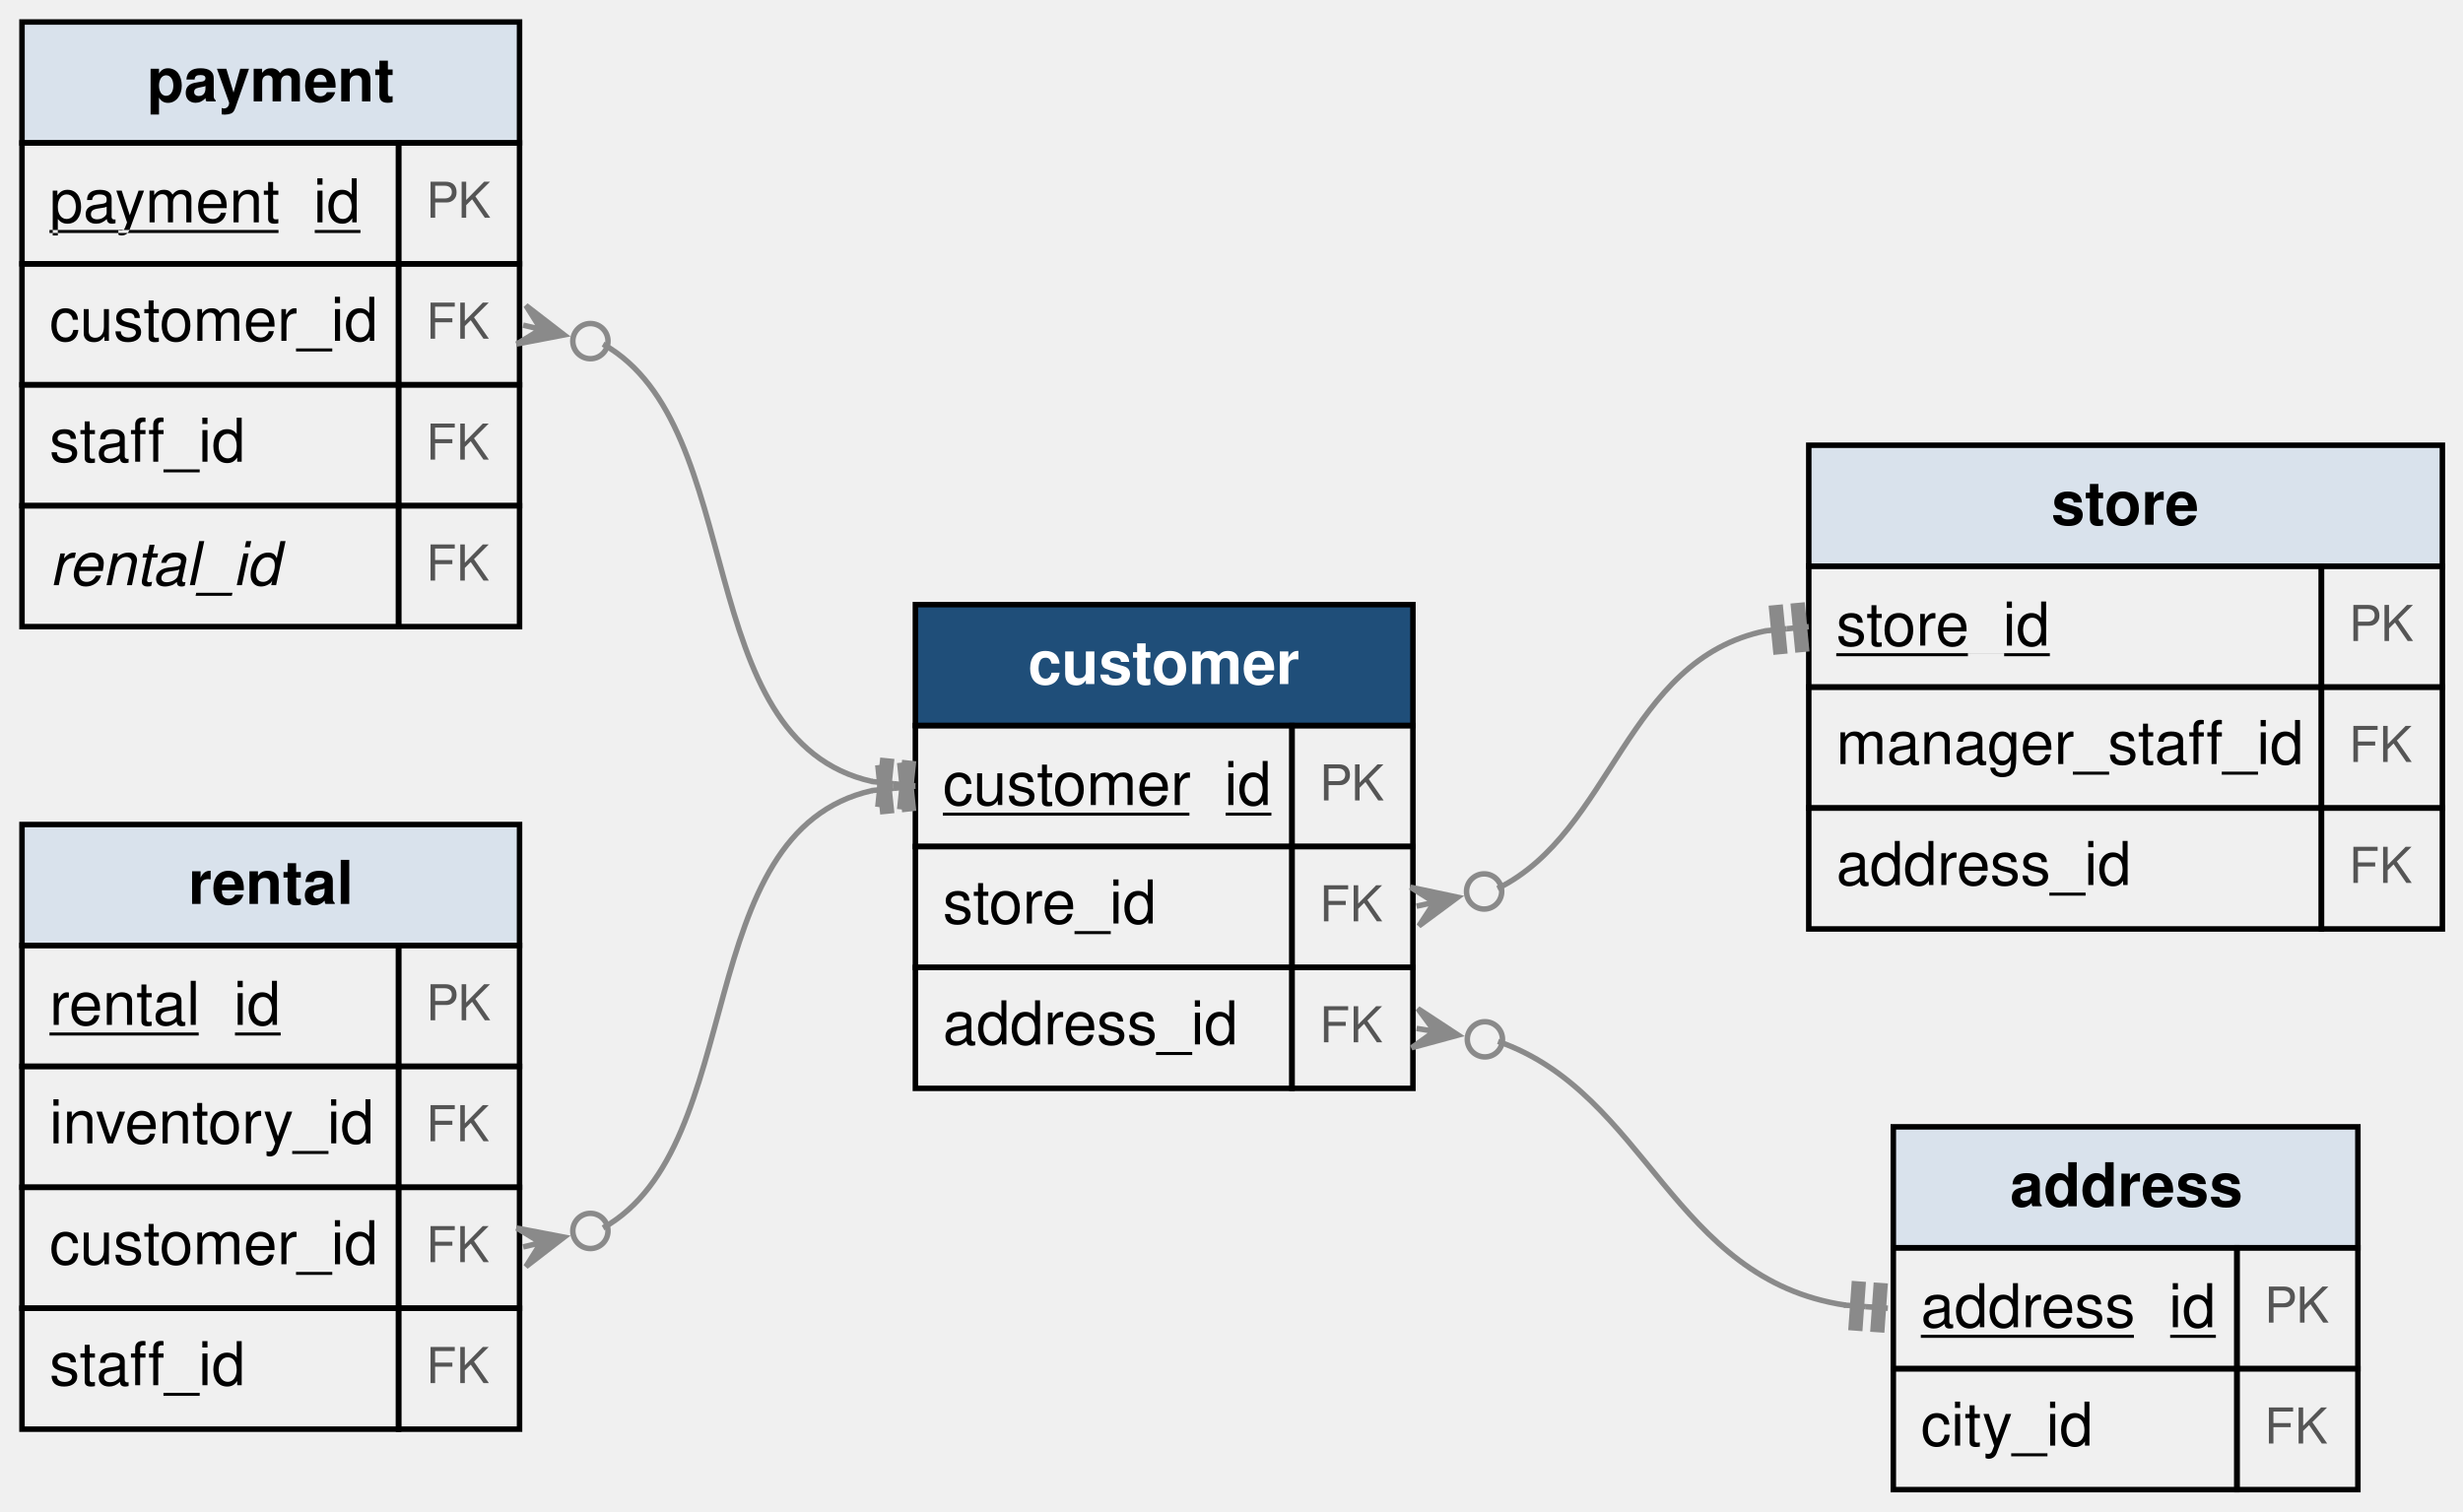
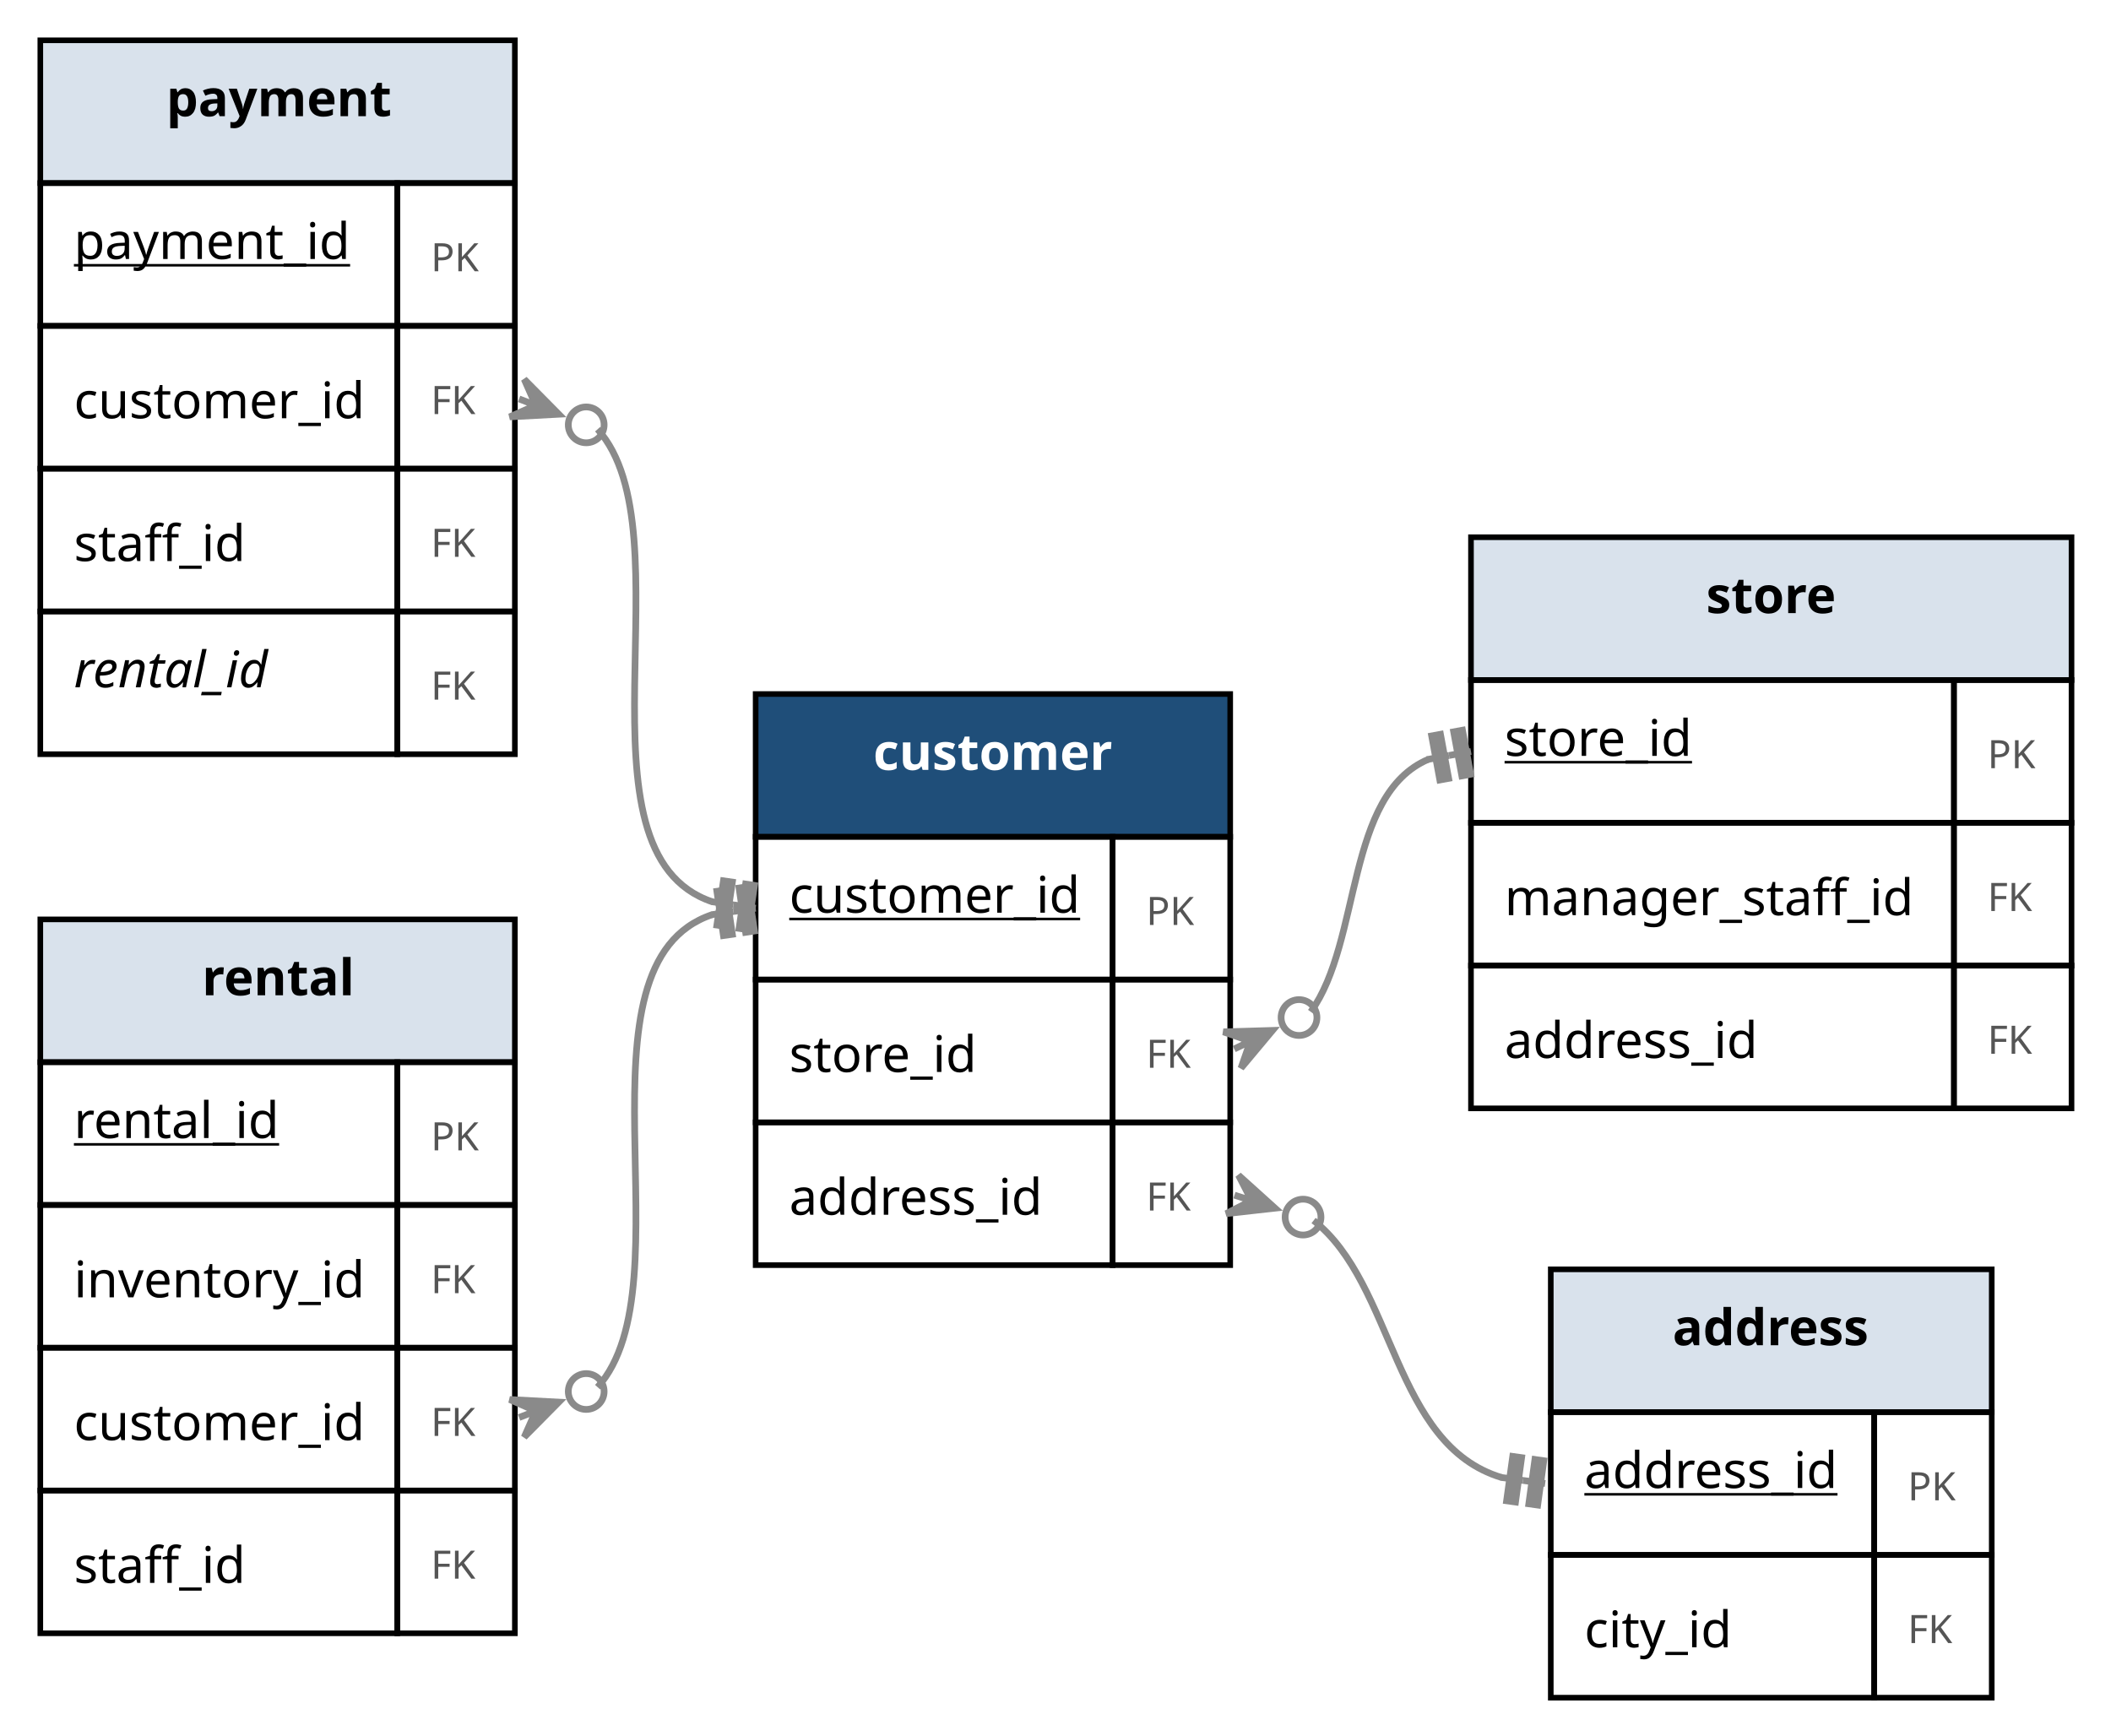
- <svg xmlns="http://www.w3.org/2000/svg" width="448pt" height="275pt" viewBox="0.00 0.00 448.00 275.00">
-   <g id="graph0" class="graph" transform="scale(1 1) rotate(0) translate(4 271)">
+ <svg xmlns="http://www.w3.org/2000/svg" width="377pt" height="310pt" viewBox="0.00 0.00 377.00 310.00">
+   <g id="graph0" class="graph" transform="scale(1 1) rotate(0) translate(7.2 303.2)">
+     <polygon fill="white" stroke="none" points="-7.2,7.2 -7.2,-303.2 369.95,-303.2 369.95,7.2 -7.2,7.2" />
    <g id="node1" class="node">
-       <polygon fill="none" stroke="none" points="340.38,0 340.38,-66 424.88,-66 424.88,0 340.38,0" />
-       <polygon fill="#d9e2ec" stroke="none" points="340.38,-44 340.38,-66 424.88,-66 424.88,-44 340.38,-44" />
-       <polygon fill="none" stroke="black" points="340.38,-44 340.38,-66 424.88,-66 424.88,-44 340.38,-44" />
-       <text xml:space="preserve" text-anchor="start" x="361.62" y="-51.55" font-family="Helvetica,sans-Serif" font-weight="bold" font-size="11.00">address</text>
-       <polygon fill="none" stroke="black" points="340.38,-22 340.38,-44 402.88,-44 402.88,-22 340.38,-22" />
-       <text xml:space="preserve" text-anchor="start" x="345.38" y="-29.55" font-family="Helvetica,sans-Serif" text-decoration="underline" font-size="11.00">address_id</text>
-       <polygon fill="none" stroke="black" points="402.88,-22 402.88,-44 424.88,-44 424.88,-22 402.88,-22" />
-       <text xml:space="preserve" text-anchor="start" x="407.88" y="-30.38" font-family="Helvetica,sans-Serif" font-size="9.00" fill="#555555">PK</text>
-       <polygon fill="none" stroke="black" points="340.38,0 340.38,-22 402.88,-22 402.88,0 340.38,0" />
-       <text xml:space="preserve" text-anchor="start" x="345.38" y="-8" font-family="Helvetica,sans-Serif" font-size="11.00">city_id</text>
-       <polygon fill="none" stroke="black" points="402.88,0 402.88,-22 424.88,-22 424.88,0 402.88,0" />
-       <text xml:space="preserve" text-anchor="start" x="407.88" y="-8.38" font-family="Helvetica,sans-Serif" font-size="9.00" fill="#555555">FK</text>
+       <polygon fill="#1f4e79" stroke="none" points="127.75,-153.75 127.75,-179.25 212.5,-179.25 212.5,-153.75 127.75,-153.75" />
+       <polygon fill="none" stroke="#000000" points="127.75,-153.75 127.75,-179.25 212.5,-179.25 212.5,-153.75 127.75,-153.75" />
+       <text xml:space="preserve" text-anchor="start" x="148.75" y="-165.7" font-family="Noto Sans KR" font-weight="bold" font-size="9.00" fill="#ffffff">customer</text>
+       <polygon fill="none" stroke="#000000" points="127.75,-128.25 127.75,-153.75 191.5,-153.75 191.5,-128.25 127.75,-128.25" />
+       <text xml:space="preserve" text-anchor="start" x="133.75" y="-140.2" font-family="Noto Sans KR" text-decoration="underline" font-size="9.00">customer_id</text>
+       <polygon fill="none" stroke="#000000" points="191.5,-128.25 191.5,-153.75 212.5,-153.75 212.5,-128.25 191.5,-128.25" />
+       <text xml:space="preserve" text-anchor="start" x="197.5" y="-138" font-family="Noto Sans KR" font-size="7.00" fill="#555555">PK</text>
+       <polygon fill="none" stroke="#000000" points="127.75,-102.75 127.75,-128.25 191.5,-128.25 191.5,-102.75 127.75,-102.75" />
+       <text xml:space="preserve" text-anchor="start" x="133.75" y="-111.75" font-family="Noto Sans KR" font-size="9.00">store_id</text>
+       <polygon fill="none" stroke="#000000" points="191.5,-102.75 191.5,-128.25 212.5,-128.25 212.5,-102.75 191.5,-102.75" />
+       <text xml:space="preserve" text-anchor="start" x="197.5" y="-112.5" font-family="Noto Sans KR" font-size="7.00" fill="#555555">FK</text>
+       <polygon fill="none" stroke="#000000" points="127.75,-77.25 127.75,-102.75 191.5,-102.75 191.5,-77.25 127.75,-77.25" />
+       <text xml:space="preserve" text-anchor="start" x="133.75" y="-86.25" font-family="Noto Sans KR" font-size="9.00">address_id</text>
+       <polygon fill="none" stroke="#000000" points="191.5,-77.25 191.5,-102.75 212.5,-102.75 212.5,-77.25 191.5,-77.25" />
+       <text xml:space="preserve" text-anchor="start" x="197.5" y="-87" font-family="Noto Sans KR" font-size="7.00" fill="#555555">FK</text>
    </g>
    <g id="node2" class="node">
-       <polygon fill="none" stroke="none" points="162.5,-73 162.5,-161 253,-161 253,-73 162.5,-73" />
-       <polygon fill="#1f4e79" stroke="none" points="162.5,-139 162.5,-161 253,-161 253,-139 162.5,-139" />
-       <polygon fill="none" stroke="black" points="162.5,-139 162.5,-161 253,-161 253,-139 162.5,-139" />
-       <text xml:space="preserve" text-anchor="start" x="183" y="-146.55" font-family="Helvetica,sans-Serif" font-weight="bold" font-size="11.00" fill="white">customer</text>
-       <polygon fill="none" stroke="black" points="162.5,-117 162.5,-139 231,-139 231,-117 162.5,-117" />
-       <text xml:space="preserve" text-anchor="start" x="167.5" y="-124.55" font-family="Helvetica,sans-Serif" text-decoration="underline" font-size="11.00">customer_id</text>
-       <polygon fill="none" stroke="black" points="231,-117 231,-139 253,-139 253,-117 231,-117" />
-       <text xml:space="preserve" text-anchor="start" x="236" y="-125.38" font-family="Helvetica,sans-Serif" font-size="9.00" fill="#555555">PK</text>
-       <polygon fill="none" stroke="black" points="162.5,-95 162.5,-117 231,-117 231,-95 162.5,-95" />
-       <text xml:space="preserve" text-anchor="start" x="167.5" y="-103" font-family="Helvetica,sans-Serif" font-size="11.00">store_id</text>
-       <polygon fill="none" stroke="black" points="231,-95 231,-117 253,-117 253,-95 231,-95" />
-       <text xml:space="preserve" text-anchor="start" x="236" y="-103.38" font-family="Helvetica,sans-Serif" font-size="9.00" fill="#555555">FK</text>
-       <polygon fill="none" stroke="black" points="162.5,-73 162.5,-95 231,-95 231,-73 162.5,-73" />
-       <text xml:space="preserve" text-anchor="start" x="167.5" y="-81" font-family="Helvetica,sans-Serif" font-size="11.00">address_id</text>
-       <polygon fill="none" stroke="black" points="231,-73 231,-95 253,-95 253,-73 231,-73" />
-       <text xml:space="preserve" text-anchor="start" x="236" y="-81.38" font-family="Helvetica,sans-Serif" font-size="9.00" fill="#555555">FK</text>
+       <polygon fill="#d9e2ec" stroke="none" points="255.5,-181.75 255.5,-207.25 362.75,-207.25 362.75,-181.75 255.5,-181.75" />
+       <polygon fill="none" stroke="#000000" points="255.5,-181.75 255.5,-207.25 362.75,-207.25 362.75,-181.75 255.5,-181.75" />
+       <text xml:space="preserve" text-anchor="start" x="297.5" y="-193.7" font-family="Noto Sans KR" font-weight="bold" font-size="9.00" fill="#000000">store</text>
+       <polygon fill="none" stroke="#000000" points="255.5,-156.25 255.5,-181.75 341.75,-181.75 341.75,-156.25 255.5,-156.25" />
+       <text xml:space="preserve" text-anchor="start" x="261.5" y="-168.2" font-family="Noto Sans KR" text-decoration="underline" font-size="9.00">store_id</text>
+       <polygon fill="none" stroke="#000000" points="341.75,-156.25 341.75,-181.75 362.75,-181.75 362.75,-156.25 341.75,-156.25" />
+       <text xml:space="preserve" text-anchor="start" x="347.75" y="-166" font-family="Noto Sans KR" font-size="7.00" fill="#555555">PK</text>
+       <polygon fill="none" stroke="#000000" points="255.5,-130.75 255.5,-156.25 341.75,-156.25 341.75,-130.75 255.5,-130.75" />
+       <text xml:space="preserve" text-anchor="start" x="261.5" y="-139.75" font-family="Noto Sans KR" font-size="9.00">manager_staff_id</text>
+       <polygon fill="none" stroke="#000000" points="341.75,-130.75 341.75,-156.25 362.75,-156.25 362.75,-130.75 341.75,-130.75" />
+       <text xml:space="preserve" text-anchor="start" x="347.75" y="-140.5" font-family="Noto Sans KR" font-size="7.00" fill="#555555">FK</text>
+       <polygon fill="none" stroke="#000000" points="255.5,-105.25 255.5,-130.75 341.75,-130.75 341.75,-105.25 255.5,-105.25" />
+       <text xml:space="preserve" text-anchor="start" x="261.5" y="-114.25" font-family="Noto Sans KR" font-size="9.00">address_id</text>
+       <polygon fill="none" stroke="#000000" points="341.75,-105.25 341.75,-130.75 362.75,-130.75 362.75,-105.25 341.75,-105.25" />
+       <text xml:space="preserve" text-anchor="start" x="347.75" y="-115" font-family="Noto Sans KR" font-size="7.00" fill="#555555">FK</text>
    </g>
    <g id="edge1" class="edge">
-       <path fill="none" stroke="#8a8a8a" d="M268.48,-81.54C295.62,-72.07 300.16,-38.25 331.73,-33.55" />
-       <polygon fill="#8a8a8a" stroke="#8a8a8a" points="261.23,-82.69 252.77,-80.39 256.95,-83.37 253.66,-83.9 253.66,-83.9 253.66,-83.9 256.95,-83.37 253.9,-87.5 261.23,-82.69" />
-       <ellipse fill="none" stroke="#8a8a8a" cx="266.09" cy="-81.92" rx="3.2" ry="3.2" />
-       <polygon fill="#8a8a8a" stroke="#8a8a8a" points="338.29,-29.07 338.86,-37.05 337.27,-37.16 336.7,-29.18 338.29,-29.07" />
-       <polyline fill="none" stroke="#8a8a8a" points="339.38,-33 335.39,-33.28" />
-       <polygon fill="#8a8a8a" stroke="#8a8a8a" points="334.3,-29.35 334.87,-37.33 333.28,-37.45 332.71,-29.47 334.3,-29.35" />
-       <polyline fill="none" stroke="#8a8a8a" points="335.39,-33.28 331.4,-33.57" />
+       <path fill="none" stroke="#8a8a8a" stroke-width="1.2" d="M226.89,-122.49C236.03,-135.18 233.01,-161.27 247.92,-167.6" />
+       <polygon fill="#8a8a8a" stroke="#8a8a8a" stroke-width="1.2" points="220.06,-119.17 214.43,-112.44 216.1,-117.25 213.22,-115.85 213.22,-115.85 213.22,-115.85 216.1,-117.25 211.29,-118.91 220.06,-119.17" />
+       <ellipse fill="none" stroke="#8a8a8a" stroke-width="1.2" cx="224.79" cy="-121.47" rx="3.2" ry="3.2" />
+       <polygon fill="#8a8a8a" stroke="#8a8a8a" stroke-width="1.2" points="255.44,-164.92 253.98,-172.79 252.41,-172.5 253.87,-164.63 255.44,-164.92" />
+       <polyline fill="none" stroke="#8a8a8a" stroke-width="1.2" points="255.5,-169 251.57,-168.27" />
+       <polygon fill="#8a8a8a" stroke="#8a8a8a" stroke-width="1.2" points="251.51,-164.19 250.05,-172.06 248.48,-171.77 249.94,-163.9 251.51,-164.19" />
+       <polyline fill="none" stroke="#8a8a8a" stroke-width="1.2" points="251.57,-168.27 247.63,-167.54" />
+     </g>
+     <g id="node3" class="node">
+       <polygon fill="#d9e2ec" stroke="none" points="269.75,-51 269.75,-76.5 348.5,-76.5 348.5,-51 269.75,-51" />
+       <polygon fill="none" stroke="#000000" points="269.75,-51 269.75,-76.5 348.5,-76.5 348.5,-51 269.75,-51" />
+       <text xml:space="preserve" text-anchor="start" x="291.5" y="-62.95" font-family="Noto Sans KR" font-weight="bold" font-size="9.00" fill="#000000">address</text>
+       <polygon fill="none" stroke="#000000" points="269.75,-25.5 269.75,-51 327.5,-51 327.5,-25.5 269.75,-25.5" />
+       <text xml:space="preserve" text-anchor="start" x="275.75" y="-37.45" font-family="Noto Sans KR" text-decoration="underline" font-size="9.00">address_id</text>
+       <polygon fill="none" stroke="#000000" points="327.5,-25.5 327.5,-51 348.5,-51 348.5,-25.5 327.5,-25.5" />
+       <text xml:space="preserve" text-anchor="start" x="333.5" y="-35.25" font-family="Noto Sans KR" font-size="7.00" fill="#555555">PK</text>
+       <polygon fill="none" stroke="#000000" points="269.75,0 269.75,-25.5 327.5,-25.5 327.5,0 269.75,0" />
+       <text xml:space="preserve" text-anchor="start" x="275.75" y="-9" font-family="Noto Sans KR" font-size="9.00">city_id</text>
+       <polygon fill="none" stroke="#000000" points="327.5,0 327.5,-25.5 348.5,-25.5 348.5,0 327.5,0" />
+       <text xml:space="preserve" text-anchor="start" x="333.5" y="-9.75" font-family="Noto Sans KR" font-size="7.00" fill="#555555">FK</text>
+     </g>
+     <g id="edge2" class="edge">
+       <path fill="none" stroke="#8a8a8a" stroke-width="1.2" d="M227.39,-85.22C241.97,-73.76 241.48,-45.22 260.97,-39.32" />
+       <polygon fill="#8a8a8a" stroke="#8a8a8a" stroke-width="1.2" points="220.5,-87.43 211.78,-86.45 216.31,-88.78 213.26,-89.75 213.26,-89.75 213.26,-89.75 216.31,-88.78 213.98,-93.31 220.5,-87.43" />
+       <ellipse fill="none" stroke="#8a8a8a" stroke-width="1.2" cx="225.51" cy="-85.83" rx="3.2" ry="3.2" />
+       <polygon fill="#8a8a8a" stroke="#8a8a8a" stroke-width="1.2" points="267.41,-34.4 268.5,-42.32 266.92,-42.54 265.83,-34.62 267.41,-34.4" />
+       <polyline fill="none" stroke="#8a8a8a" stroke-width="1.2" points="268.75,-38.25 264.79,-38.8" />
+       <polygon fill="#8a8a8a" stroke="#8a8a8a" stroke-width="1.2" points="263.45,-34.94 264.54,-42.87 262.96,-43.09 261.86,-35.16 263.45,-34.94" />
+       <polyline fill="none" stroke="#8a8a8a" stroke-width="1.2" points="264.79,-38.8 260.83,-39.34" />
+     </g>
+     <g id="node4" class="node">
+       <polygon fill="#d9e2ec" stroke="none" points="0,-270.5 0,-296 84.75,-296 84.75,-270.5 0,-270.5" />
+       <polygon fill="none" stroke="#000000" points="0,-270.5 0,-296 84.75,-296 84.75,-270.5 0,-270.5" />
+       <text xml:space="preserve" text-anchor="start" x="22.5" y="-282.45" font-family="Noto Sans KR" font-weight="bold" font-size="9.00" fill="#000000">payment</text>
+       <polygon fill="none" stroke="#000000" points="0,-245 0,-270.5 63.75,-270.5 63.75,-245 0,-245" />
+       <text xml:space="preserve" text-anchor="start" x="6" y="-256.95" font-family="Noto Sans KR" text-decoration="underline" font-size="9.00">payment_id</text>
+       <polygon fill="none" stroke="#000000" points="63.75,-245 63.75,-270.5 84.75,-270.5 84.75,-245 63.75,-245" />
+       <text xml:space="preserve" text-anchor="start" x="69.75" y="-254.75" font-family="Noto Sans KR" font-size="7.00" fill="#555555">PK</text>
+       <polygon fill="none" stroke="#000000" points="0,-219.5 0,-245 63.75,-245 63.75,-219.5 0,-219.5" />
+       <text xml:space="preserve" text-anchor="start" x="6" y="-228.5" font-family="Noto Sans KR" font-size="9.00">customer_id</text>
+       <polygon fill="none" stroke="#000000" points="63.75,-219.5 63.75,-245 84.75,-245 84.75,-219.5 63.75,-219.5" />
+       <text xml:space="preserve" text-anchor="start" x="69.75" y="-229.25" font-family="Noto Sans KR" font-size="7.00" fill="#555555">FK</text>
+       <polygon fill="none" stroke="#000000" points="0,-194 0,-219.5 63.75,-219.5 63.75,-194 0,-194" />
+       <text xml:space="preserve" text-anchor="start" x="6" y="-203" font-family="Noto Sans KR" font-size="9.00">staff_id</text>
+       <polygon fill="none" stroke="#000000" points="63.75,-194 63.75,-219.5 84.75,-219.5 84.75,-194 63.75,-194" />
+       <text xml:space="preserve" text-anchor="start" x="69.75" y="-203.75" font-family="Noto Sans KR" font-size="7.00" fill="#555555">FK</text>
+       <polygon fill="none" stroke="#000000" points="0,-168.5 0,-194 63.75,-194 63.75,-168.5 0,-168.5" />
+       <text xml:space="preserve" text-anchor="start" x="6" y="-180.45" font-family="Noto Sans KR" font-style="italic" font-size="9.00">rental_id</text>
+       <polygon fill="none" stroke="#000000" points="63.75,-168.5 63.75,-194 84.75,-194 84.75,-168.5 63.75,-168.5" />
+       <text xml:space="preserve" text-anchor="start" x="69.75" y="-178.25" font-family="Noto Sans KR" font-size="7.00" fill="#555555">FK</text>
+     </g>
+     <g id="edge3" class="edge">
+       <path fill="none" stroke="#8a8a8a" stroke-width="1.2" d="M99.52,-226.54C116.08,-208.13 93.8,-150.97 119.99,-142.15" />
+       <polygon fill="#8a8a8a" stroke="#8a8a8a" stroke-width="1.2" points="92.59,-229.22 83.83,-228.75 88.48,-230.81 85.5,-231.96 85.5,-231.96 85.5,-231.96 88.48,-230.81 86.42,-235.46 92.59,-229.22" />
+       <ellipse fill="none" stroke="#8a8a8a" stroke-width="1.2" cx="97.49" cy="-227.32" rx="3.2" ry="3.2" />
+       <polygon fill="#8a8a8a" stroke="#8a8a8a" stroke-width="1.2" points="126.37,-137.16 127.54,-145.07 125.96,-145.31 124.79,-137.39 126.37,-137.16" />
+       <polyline fill="none" stroke="#8a8a8a" stroke-width="1.2" points="127.75,-141 123.79,-141.59" />
+       <polygon fill="#8a8a8a" stroke="#8a8a8a" stroke-width="1.2" points="122.42,-137.75 123.59,-145.66 122,-145.89 120.83,-137.98 122.42,-137.75" />
+       <polyline fill="none" stroke="#8a8a8a" stroke-width="1.2" points="123.79,-141.59 119.84,-142.17" />
    </g>
    <g id="node5" class="node">
-       <polygon fill="none" stroke="none" points="325,-102 325,-190 440.25,-190 440.25,-102 325,-102" />
-       <polygon fill="#d9e2ec" stroke="none" points="325,-168 325,-190 440.25,-190 440.25,-168 325,-168" />
-       <polygon fill="none" stroke="black" points="325,-168 325,-190 440.25,-190 440.25,-168 325,-168" />
-       <text xml:space="preserve" text-anchor="start" x="369.12" y="-175.55" font-family="Helvetica,sans-Serif" font-weight="bold" font-size="11.00">store</text>
-       <polygon fill="none" stroke="black" points="325,-146 325,-168 418.25,-168 418.25,-146 325,-146" />
-       <text xml:space="preserve" text-anchor="start" x="330" y="-153.55" font-family="Helvetica,sans-Serif" text-decoration="underline" font-size="11.00">store_id</text>
-       <polygon fill="none" stroke="black" points="418.25,-146 418.25,-168 440.25,-168 440.25,-146 418.25,-146" />
-       <text xml:space="preserve" text-anchor="start" x="423.25" y="-154.38" font-family="Helvetica,sans-Serif" font-size="9.00" fill="#555555">PK</text>
-       <polygon fill="none" stroke="black" points="325,-124 325,-146 418.25,-146 418.25,-124 325,-124" />
-       <text xml:space="preserve" text-anchor="start" x="330" y="-132" font-family="Helvetica,sans-Serif" font-size="11.00">manager_staff_id</text>
-       <polygon fill="none" stroke="black" points="418.25,-124 418.25,-146 440.25,-146 440.25,-124 418.25,-124" />
-       <text xml:space="preserve" text-anchor="start" x="423.25" y="-132.38" font-family="Helvetica,sans-Serif" font-size="9.00" fill="#555555">FK</text>
-       <polygon fill="none" stroke="black" points="325,-102 325,-124 418.25,-124 418.25,-102 325,-102" />
-       <text xml:space="preserve" text-anchor="start" x="330" y="-110" font-family="Helvetica,sans-Serif" font-size="11.00">address_id</text>
-       <polygon fill="none" stroke="black" points="418.25,-102 418.25,-124 440.25,-124 440.25,-102 418.25,-102" />
-       <text xml:space="preserve" text-anchor="start" x="423.25" y="-110.38" font-family="Helvetica,sans-Serif" font-size="9.00" fill="#555555">FK</text>
-     </g>
-     <g id="edge2" class="edge">
-       <path fill="none" stroke="#8a8a8a" d="M268.39,-109.35C289.35,-119.72 291.65,-150.94 317.15,-156.23" />
-       <polygon fill="#8a8a8a" stroke="#8a8a8a" points="261.14,-107.77 254.09,-102.55 256.91,-106.85 253.65,-106.14 253.65,-106.14 253.65,-106.14 256.91,-106.85 252.56,-109.59 261.14,-107.77" />
-       <ellipse fill="none" stroke="#8a8a8a" cx="265.95" cy="-108.82" rx="3.2" ry="3.2" />
-       <polygon fill="#8a8a8a" stroke="#8a8a8a" points="324.59,-152.94 323.82,-160.9 322.22,-160.75 323,-152.79 324.59,-152.94" />
-       <polyline fill="none" stroke="#8a8a8a" points="325,-157 321.02,-156.61" />
-       <polygon fill="#8a8a8a" stroke="#8a8a8a" points="320.61,-152.55 319.83,-160.51 318.24,-160.36 319.02,-152.4 320.61,-152.55" />
-       <polyline fill="none" stroke="#8a8a8a" points="321.02,-156.61 317.04,-156.22" />
-     </g>
-     <g id="node3" class="node">
-       <polygon fill="none" stroke="none" points="0,-157 0,-267 90.5,-267 90.5,-157 0,-157" />
-       <polygon fill="#d9e2ec" stroke="none" points="0,-245 0,-267 90.5,-267 90.5,-245 0,-245" />
-       <polygon fill="none" stroke="black" points="0,-245 0,-267 90.5,-267 90.5,-245 0,-245" />
-       <text xml:space="preserve" text-anchor="start" x="22.75" y="-252.55" font-family="Helvetica,sans-Serif" font-weight="bold" font-size="11.00">payment</text>
-       <polygon fill="none" stroke="black" points="0,-223 0,-245 68.5,-245 68.5,-223 0,-223" />
-       <text xml:space="preserve" text-anchor="start" x="5" y="-230.55" font-family="Helvetica,sans-Serif" text-decoration="underline" font-size="11.00">payment_id</text>
-       <polygon fill="none" stroke="black" points="68.5,-223 68.5,-245 90.5,-245 90.5,-223 68.5,-223" />
-       <text xml:space="preserve" text-anchor="start" x="73.5" y="-231.38" font-family="Helvetica,sans-Serif" font-size="9.00" fill="#555555">PK</text>
-       <polygon fill="none" stroke="black" points="0,-201 0,-223 68.5,-223 68.5,-201 0,-201" />
-       <text xml:space="preserve" text-anchor="start" x="5" y="-209" font-family="Helvetica,sans-Serif" font-size="11.00">customer_id</text>
-       <polygon fill="none" stroke="black" points="68.5,-201 68.5,-223 90.5,-223 90.5,-201 68.5,-201" />
-       <text xml:space="preserve" text-anchor="start" x="73.5" y="-209.38" font-family="Helvetica,sans-Serif" font-size="9.00" fill="#555555">FK</text>
-       <polygon fill="none" stroke="black" points="0,-179 0,-201 68.5,-201 68.5,-179 0,-179" />
-       <text xml:space="preserve" text-anchor="start" x="5" y="-187" font-family="Helvetica,sans-Serif" font-size="11.00">staff_id</text>
-       <polygon fill="none" stroke="black" points="68.5,-179 68.5,-201 90.5,-201 90.5,-179 68.5,-179" />
-       <text xml:space="preserve" text-anchor="start" x="73.5" y="-187.38" font-family="Helvetica,sans-Serif" font-size="9.00" fill="#555555">FK</text>
-       <polygon fill="none" stroke="black" points="0,-157 0,-179 68.5,-179 68.5,-157 0,-157" />
-       <text xml:space="preserve" text-anchor="start" x="5" y="-164.55" font-family="Helvetica,sans-Serif" font-style="italic" font-size="11.00">rental_id</text>
-       <polygon fill="none" stroke="black" points="68.5,-157 68.5,-179 90.5,-179 90.5,-157 68.5,-157" />
-       <text xml:space="preserve" text-anchor="start" x="73.5" y="-165.38" font-family="Helvetica,sans-Serif" font-size="9.00" fill="#555555">FK</text>
-     </g>
-     <g id="edge3" class="edge">
-       <path fill="none" stroke="#8a8a8a" d="M105.69,-208.39C132.37,-193.38 121.25,-136.33 154.66,-128.82" />
-       <polygon fill="#8a8a8a" stroke="#8a8a8a" points="98.61,-210.07 89.99,-208.42 94.39,-211.08 91.15,-211.85 91.15,-211.85 91.15,-211.85 94.39,-211.08 91.66,-215.43 98.61,-210.07" />
-       <ellipse fill="none" stroke="#8a8a8a" cx="103.39" cy="-208.94" rx="3.2" ry="3.2" />
-       <polygon fill="#8a8a8a" stroke="#8a8a8a" points="161.29,-124.1 162.12,-132.06 160.53,-132.23 159.7,-124.27 161.29,-124.1" />
-       <polyline fill="none" stroke="#8a8a8a" points="162.5,-128 158.52,-128.42" />
-       <polygon fill="#8a8a8a" stroke="#8a8a8a" points="157.31,-124.52 158.14,-132.48 156.55,-132.64 155.72,-124.69 157.31,-124.52" />
-       <polyline fill="none" stroke="#8a8a8a" points="158.52,-128.42 154.54,-128.83" />
-     </g>
-     <g id="node4" class="node">
-       <polygon fill="none" stroke="none" points="0,-11 0,-121 90.5,-121 90.5,-11 0,-11" />
-       <polygon fill="#d9e2ec" stroke="none" points="0,-99 0,-121 90.5,-121 90.5,-99 0,-99" />
-       <polygon fill="none" stroke="black" points="0,-99 0,-121 90.5,-121 90.5,-99 0,-99" />
-       <text xml:space="preserve" text-anchor="start" x="30.25" y="-106.55" font-family="Helvetica,sans-Serif" font-weight="bold" font-size="11.00">rental</text>
-       <polygon fill="none" stroke="black" points="0,-77 0,-99 68.5,-99 68.5,-77 0,-77" />
-       <text xml:space="preserve" text-anchor="start" x="5" y="-84.55" font-family="Helvetica,sans-Serif" text-decoration="underline" font-size="11.00">rental_id</text>
-       <polygon fill="none" stroke="black" points="68.5,-77 68.5,-99 90.5,-99 90.5,-77 68.5,-77" />
-       <text xml:space="preserve" text-anchor="start" x="73.5" y="-85.38" font-family="Helvetica,sans-Serif" font-size="9.00" fill="#555555">PK</text>
-       <polygon fill="none" stroke="black" points="0,-55 0,-77 68.5,-77 68.5,-55 0,-55" />
-       <text xml:space="preserve" text-anchor="start" x="5" y="-63" font-family="Helvetica,sans-Serif" font-size="11.00">inventory_id</text>
-       <polygon fill="none" stroke="black" points="68.5,-55 68.5,-77 90.5,-77 90.5,-55 68.5,-55" />
-       <text xml:space="preserve" text-anchor="start" x="73.5" y="-63.38" font-family="Helvetica,sans-Serif" font-size="9.00" fill="#555555">FK</text>
-       <polygon fill="none" stroke="black" points="0,-33 0,-55 68.5,-55 68.5,-33 0,-33" />
-       <text xml:space="preserve" text-anchor="start" x="5" y="-41" font-family="Helvetica,sans-Serif" font-size="11.00">customer_id</text>
-       <polygon fill="none" stroke="black" points="68.5,-33 68.5,-55 90.5,-55 90.5,-33 68.5,-33" />
-       <text xml:space="preserve" text-anchor="start" x="73.5" y="-41.38" font-family="Helvetica,sans-Serif" font-size="9.00" fill="#555555">FK</text>
-       <polygon fill="none" stroke="black" points="0,-11 0,-33 68.5,-33 68.5,-11 0,-11" />
-       <text xml:space="preserve" text-anchor="start" x="5" y="-19" font-family="Helvetica,sans-Serif" font-size="11.00">staff_id</text>
-       <polygon fill="none" stroke="black" points="68.5,-11 68.5,-33 90.5,-33 90.5,-11 68.5,-11" />
-       <text xml:space="preserve" text-anchor="start" x="73.5" y="-19.38" font-family="Helvetica,sans-Serif" font-size="9.00" fill="#555555">FK</text>
+       <polygon fill="#d9e2ec" stroke="none" points="0,-113.5 0,-139 84.75,-139 84.75,-113.5 0,-113.5" />
+       <polygon fill="none" stroke="#000000" points="0,-113.5 0,-139 84.75,-139 84.75,-113.5 0,-113.5" />
+       <text xml:space="preserve" text-anchor="start" x="28.88" y="-125.45" font-family="Noto Sans KR" font-weight="bold" font-size="9.00" fill="#000000">rental</text>
+       <polygon fill="none" stroke="#000000" points="0,-88 0,-113.5 63.75,-113.5 63.75,-88 0,-88" />
+       <text xml:space="preserve" text-anchor="start" x="6" y="-99.95" font-family="Noto Sans KR" text-decoration="underline" font-size="9.00">rental_id</text>
+       <polygon fill="none" stroke="#000000" points="63.75,-88 63.75,-113.5 84.75,-113.5 84.75,-88 63.75,-88" />
+       <text xml:space="preserve" text-anchor="start" x="69.75" y="-97.75" font-family="Noto Sans KR" font-size="7.00" fill="#555555">PK</text>
+       <polygon fill="none" stroke="#000000" points="0,-62.5 0,-88 63.75,-88 63.75,-62.5 0,-62.5" />
+       <text xml:space="preserve" text-anchor="start" x="6" y="-71.5" font-family="Noto Sans KR" font-size="9.00">inventory_id</text>
+       <polygon fill="none" stroke="#000000" points="63.75,-62.5 63.75,-88 84.75,-88 84.75,-62.5 63.75,-62.5" />
+       <text xml:space="preserve" text-anchor="start" x="69.75" y="-72.25" font-family="Noto Sans KR" font-size="7.00" fill="#555555">FK</text>
+       <polygon fill="none" stroke="#000000" points="0,-37 0,-62.5 63.75,-62.5 63.75,-37 0,-37" />
+       <text xml:space="preserve" text-anchor="start" x="6" y="-46" font-family="Noto Sans KR" font-size="9.00">customer_id</text>
+       <polygon fill="none" stroke="#000000" points="63.75,-37 63.75,-62.5 84.75,-62.5 84.75,-37 63.75,-37" />
+       <text xml:space="preserve" text-anchor="start" x="69.75" y="-46.75" font-family="Noto Sans KR" font-size="7.00" fill="#555555">FK</text>
+       <polygon fill="none" stroke="#000000" points="0,-11.5 0,-37 63.75,-37 63.75,-11.5 0,-11.5" />
+       <text xml:space="preserve" text-anchor="start" x="6" y="-20.5" font-family="Noto Sans KR" font-size="9.00">staff_id</text>
+       <polygon fill="none" stroke="#000000" points="63.75,-11.5 63.75,-37 84.75,-37 84.75,-11.5 63.75,-11.5" />
+       <text xml:space="preserve" text-anchor="start" x="69.75" y="-21.25" font-family="Noto Sans KR" font-size="7.00" fill="#555555">FK</text>
    </g>
    <g id="edge4" class="edge">
-       <path fill="none" stroke="#8a8a8a" d="M105.69,-47.61C132.37,-62.62 121.25,-119.67 154.66,-127.18" />
-       <polygon fill="#8a8a8a" stroke="#8a8a8a" points="98.61,-45.93 91.66,-40.57 94.39,-44.92 91.15,-44.15 91.15,-44.15 91.15,-44.15 94.39,-44.92 89.99,-47.58 98.61,-45.93" />
-       <ellipse fill="none" stroke="#8a8a8a" cx="103.39" cy="-47.06" rx="3.2" ry="3.2" />
-       <polygon fill="#8a8a8a" stroke="#8a8a8a" points="162.12,-123.94 161.29,-131.9 159.7,-131.73 160.53,-123.77 162.12,-123.94" />
-       <polyline fill="none" stroke="#8a8a8a" points="162.5,-128 158.52,-127.58" />
-       <polygon fill="#8a8a8a" stroke="#8a8a8a" points="158.14,-123.52 157.31,-131.48 155.72,-131.31 156.55,-123.36 158.14,-123.52" />
-       <polyline fill="none" stroke="#8a8a8a" points="158.52,-127.58 154.54,-127.17" />
+       <path fill="none" stroke="#8a8a8a" stroke-width="1.2" d="M99.52,-55.46C116.08,-73.87 93.8,-131.03 119.99,-139.85" />
+       <polygon fill="#8a8a8a" stroke="#8a8a8a" stroke-width="1.2" points="92.59,-52.78 86.42,-46.54 88.48,-51.19 85.5,-50.04 85.5,-50.04 85.5,-50.04 88.48,-51.19 83.83,-53.25 92.59,-52.78" />
+       <ellipse fill="none" stroke="#8a8a8a" stroke-width="1.2" cx="97.49" cy="-54.68" rx="3.2" ry="3.2" />
+       <polygon fill="#8a8a8a" stroke="#8a8a8a" stroke-width="1.2" points="127.54,-136.93 126.37,-144.84 124.79,-144.61 125.96,-136.69 127.54,-136.93" />
+       <polyline fill="none" stroke="#8a8a8a" stroke-width="1.2" points="127.75,-141 123.79,-140.41" />
+       <polygon fill="#8a8a8a" stroke="#8a8a8a" stroke-width="1.2" points="123.59,-136.34 122.42,-144.25 120.83,-144.02 122,-136.11 123.59,-136.34" />
+       <polyline fill="none" stroke="#8a8a8a" stroke-width="1.2" points="123.79,-140.41 119.84,-139.83" />
    </g>
  </g>
</svg>
